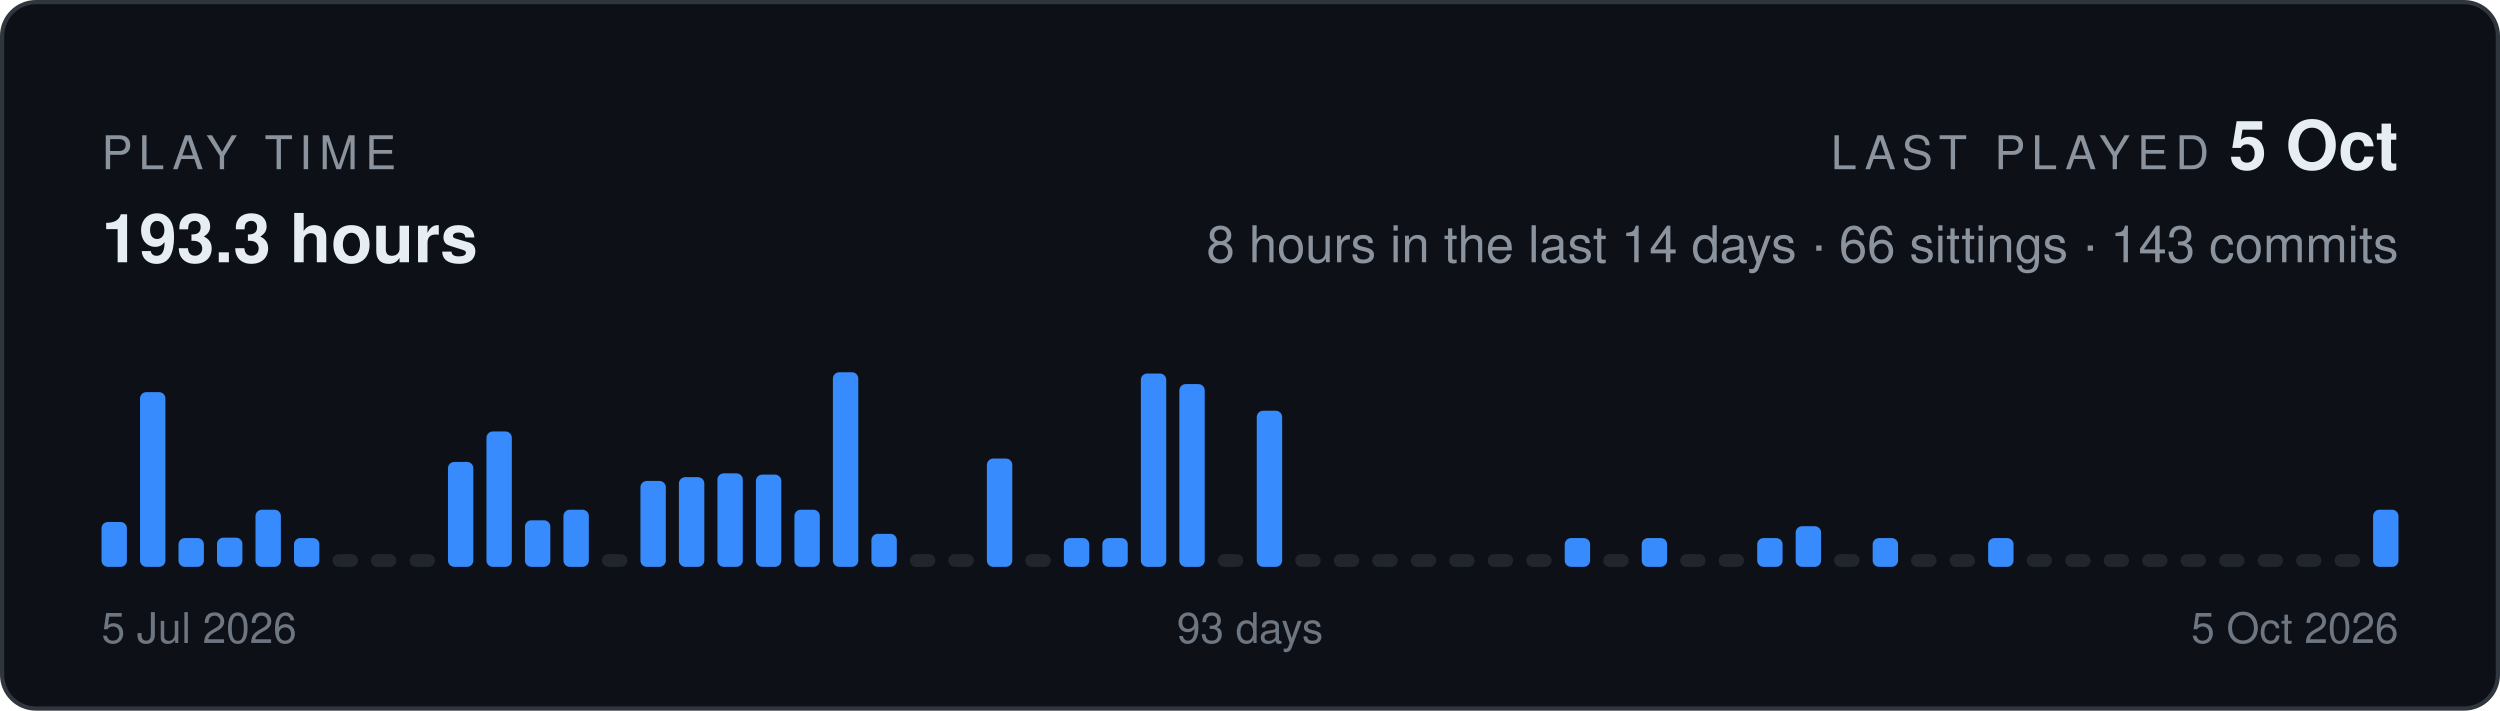
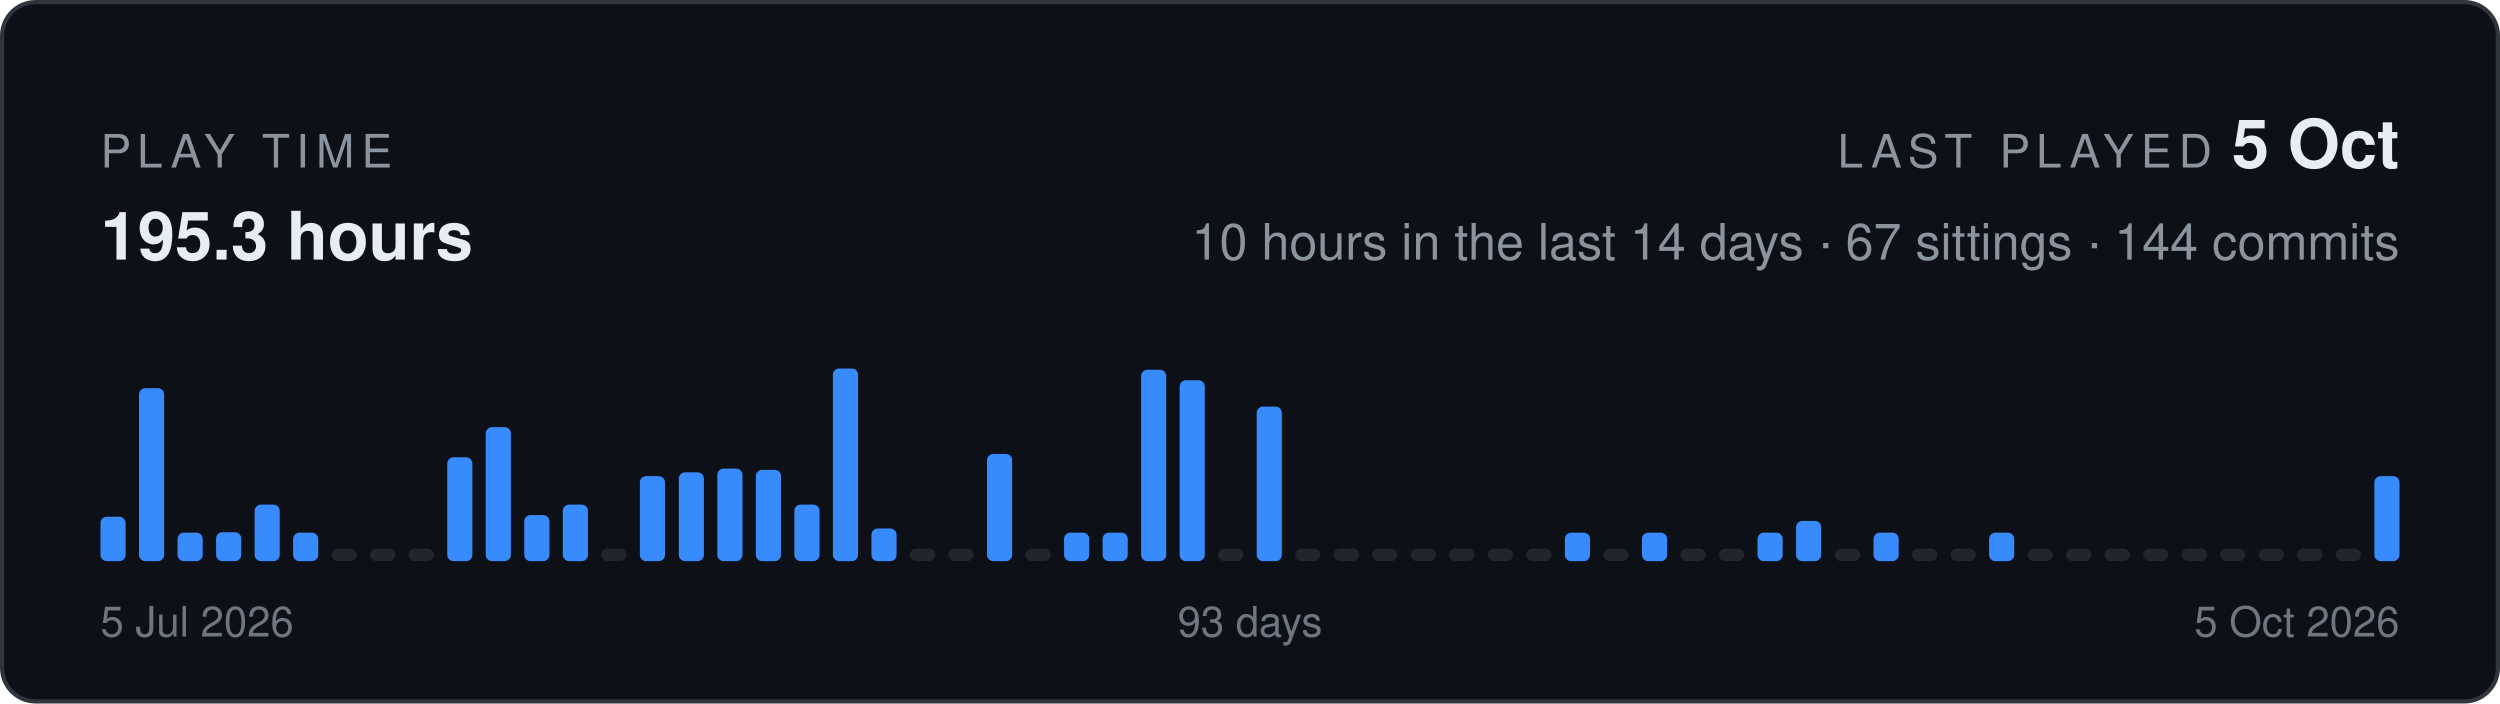
- <svg xmlns="http://www.w3.org/2000/svg" width="591" height="168" viewBox="0 0 591 168" role="img" aria-label="Play time: 193.3 hours over 143 commits, last played 5 Oct">
+ <svg xmlns="http://www.w3.org/2000/svg" width="597" height="168" viewBox="0 0 597 168" role="img" aria-label="Play time: 195.3 hours over 144 commits, last played 5 Oct">
  <style>
    .card { fill: #0d1117; stroke: #30363d }
    text { font-family: -apple-system, BlinkMacSystemFont, "Segoe UI", Helvetica, Arial, sans-serif }
    .label { font-size: 11px; letter-spacing: 1.7px; fill: #8b949e }
    .stat { font-size: 16px; font-weight: 600; letter-spacing: normal; fill: #e6edf3 }
    .note { font-size: 12px; fill: #8b949e }
    .axis { font-size: 10px; fill: #6e7681 }
    .bar { fill: #388bfd }
    .bar-quiet { fill: #21262d }
  </style>
-   <rect class="card" x="0.5" y="0.5" width="590" height="167" rx="8" />
+   <rect class="card" x="0.5" y="0.5" width="596" height="167" rx="8" />
  <text class="label" x="24" y="40">PLAY TIME</text>
-   <text class="stat" x="24" y="62">193.3 hours</text>
-   <text class="label" x="567" y="40" text-anchor="end">LAST PLAYED <tspan class="stat">5 Oct</tspan>
+   <text class="stat" x="24" y="62">195.3 hours</text>
+   <text class="label" x="573" y="40" text-anchor="end">LAST PLAYED <tspan class="stat">5 Oct</tspan>
  </text>
-   <text class="note" x="567" y="62" text-anchor="end">8 hours in the last 14 days   ·   66 sittings   ·   143 commits</text>
+   <text class="note" x="573" y="62" text-anchor="end">10 hours in the last 14 days   ·   67 sittings   ·   144 commits</text>
  <rect class="bar" x="24.0" y="123.4" width="6" height="10.6" rx="1.5" />
-   <rect class="bar" x="33.1" y="92.7" width="6" height="41.3" rx="1.5" />
-   <rect class="bar" x="42.2" y="127.2" width="6" height="6.8" rx="1.5" />
-   <rect class="bar" x="51.3" y="127.1" width="6" height="6.9" rx="1.5" />
-   <rect class="bar" x="60.4" y="120.5" width="6" height="13.5" rx="1.5" />
-   <rect class="bar" x="69.5" y="127.2" width="6" height="6.8" rx="1.5" />
-   <rect class="bar-quiet" x="78.6" y="131.0" width="6" height="3.0" rx="1.5" />
-   <rect class="bar-quiet" x="87.7" y="131.0" width="6" height="3.0" rx="1.5" />
-   <rect class="bar-quiet" x="96.8" y="131.0" width="6" height="3.0" rx="1.5" />
-   <rect class="bar" x="105.9" y="109.2" width="6" height="24.8" rx="1.5" />
-   <rect class="bar" x="115.0" y="102.0" width="6" height="32.0" rx="1.5" />
-   <rect class="bar" x="124.1" y="123.0" width="6" height="11.0" rx="1.5" />
-   <rect class="bar" x="133.2" y="120.5" width="6" height="13.5" rx="1.5" />
-   <rect class="bar-quiet" x="142.3" y="131.0" width="6" height="3.0" rx="1.5" />
-   <rect class="bar" x="151.4" y="113.7" width="6" height="20.3" rx="1.5" />
-   <rect class="bar" x="160.5" y="112.8" width="6" height="21.2" rx="1.5" />
-   <rect class="bar" x="169.6" y="111.9" width="6" height="22.1" rx="1.5" />
-   <rect class="bar" x="178.7" y="112.2" width="6" height="21.8" rx="1.5" />
-   <rect class="bar" x="187.8" y="120.5" width="6" height="13.5" rx="1.5" />
-   <rect class="bar" x="196.9" y="88.0" width="6" height="46.0" rx="1.5" />
-   <rect class="bar" x="206.0" y="126.2" width="6" height="7.8" rx="1.5" />
-   <rect class="bar-quiet" x="215.1" y="131.0" width="6" height="3.0" rx="1.5" />
-   <rect class="bar-quiet" x="224.2" y="131.0" width="6" height="3.0" rx="1.5" />
-   <rect class="bar" x="233.3" y="108.4" width="6" height="25.6" rx="1.5" />
-   <rect class="bar-quiet" x="242.4" y="131.0" width="6" height="3.0" rx="1.5" />
-   <rect class="bar" x="251.5" y="127.2" width="6" height="6.8" rx="1.5" />
-   <rect class="bar" x="260.6" y="127.2" width="6" height="6.8" rx="1.5" />
-   <rect class="bar" x="269.7" y="88.3" width="6" height="45.7" rx="1.5" />
-   <rect class="bar" x="278.8" y="90.8" width="6" height="43.2" rx="1.5" />
-   <rect class="bar-quiet" x="287.9" y="131.0" width="6" height="3.0" rx="1.5" />
-   <rect class="bar" x="297.1" y="97.1" width="6" height="36.9" rx="1.5" />
-   <rect class="bar-quiet" x="306.2" y="131.0" width="6" height="3.0" rx="1.5" />
-   <rect class="bar-quiet" x="315.3" y="131.0" width="6" height="3.0" rx="1.5" />
-   <rect class="bar-quiet" x="324.4" y="131.0" width="6" height="3.0" rx="1.5" />
-   <rect class="bar-quiet" x="333.5" y="131.0" width="6" height="3.0" rx="1.5" />
-   <rect class="bar-quiet" x="342.6" y="131.0" width="6" height="3.0" rx="1.5" />
-   <rect class="bar-quiet" x="351.7" y="131.0" width="6" height="3.0" rx="1.5" />
-   <rect class="bar-quiet" x="360.8" y="131.0" width="6" height="3.0" rx="1.5" />
-   <rect class="bar" x="369.9" y="127.2" width="6" height="6.8" rx="1.5" />
-   <rect class="bar-quiet" x="379.0" y="131.0" width="6" height="3.0" rx="1.5" />
-   <rect class="bar" x="388.1" y="127.2" width="6" height="6.8" rx="1.5" />
-   <rect class="bar-quiet" x="397.2" y="131.0" width="6" height="3.0" rx="1.5" />
-   <rect class="bar-quiet" x="406.3" y="131.0" width="6" height="3.0" rx="1.5" />
-   <rect class="bar" x="415.4" y="127.2" width="6" height="6.8" rx="1.5" />
-   <rect class="bar" x="424.5" y="124.4" width="6" height="9.6" rx="1.5" />
-   <rect class="bar-quiet" x="433.6" y="131.0" width="6" height="3.0" rx="1.5" />
-   <rect class="bar" x="442.7" y="127.2" width="6" height="6.8" rx="1.5" />
-   <rect class="bar-quiet" x="451.8" y="131.0" width="6" height="3.0" rx="1.5" />
-   <rect class="bar-quiet" x="460.9" y="131.0" width="6" height="3.0" rx="1.5" />
-   <rect class="bar" x="470.0" y="127.2" width="6" height="6.8" rx="1.5" />
-   <rect class="bar-quiet" x="479.1" y="131.0" width="6" height="3.0" rx="1.5" />
-   <rect class="bar-quiet" x="488.2" y="131.0" width="6" height="3.0" rx="1.5" />
-   <rect class="bar-quiet" x="497.3" y="131.0" width="6" height="3.0" rx="1.5" />
-   <rect class="bar-quiet" x="506.4" y="131.0" width="6" height="3.0" rx="1.5" />
-   <rect class="bar-quiet" x="515.5" y="131.0" width="6" height="3.0" rx="1.5" />
-   <rect class="bar-quiet" x="524.6" y="131.0" width="6" height="3.0" rx="1.5" />
-   <rect class="bar-quiet" x="533.7" y="131.0" width="6" height="3.0" rx="1.5" />
-   <rect class="bar-quiet" x="542.8" y="131.0" width="6" height="3.0" rx="1.5" />
-   <rect class="bar-quiet" x="551.9" y="131.0" width="6" height="3.0" rx="1.5" />
-   <rect class="bar" x="561.0" y="120.5" width="6" height="13.5" rx="1.5" />
+   <rect class="bar" x="33.2" y="92.7" width="6" height="41.3" rx="1.5" />
+   <rect class="bar" x="42.4" y="127.2" width="6" height="6.8" rx="1.5" />
+   <rect class="bar" x="51.6" y="127.1" width="6" height="6.9" rx="1.5" />
+   <rect class="bar" x="60.8" y="120.5" width="6" height="13.5" rx="1.5" />
+   <rect class="bar" x="70.0" y="127.2" width="6" height="6.8" rx="1.5" />
+   <rect class="bar-quiet" x="79.2" y="131.0" width="6" height="3.0" rx="1.5" />
+   <rect class="bar-quiet" x="88.4" y="131.0" width="6" height="3.0" rx="1.5" />
+   <rect class="bar-quiet" x="97.6" y="131.0" width="6" height="3.0" rx="1.5" />
+   <rect class="bar" x="106.8" y="109.2" width="6" height="24.8" rx="1.5" />
+   <rect class="bar" x="116.0" y="102.0" width="6" height="32.0" rx="1.5" />
+   <rect class="bar" x="125.2" y="123.0" width="6" height="11.0" rx="1.5" />
+   <rect class="bar" x="134.4" y="120.5" width="6" height="13.5" rx="1.5" />
+   <rect class="bar-quiet" x="143.6" y="131.0" width="6" height="3.0" rx="1.5" />
+   <rect class="bar" x="152.8" y="113.7" width="6" height="20.3" rx="1.5" />
+   <rect class="bar" x="162.1" y="112.8" width="6" height="21.2" rx="1.5" />
+   <rect class="bar" x="171.3" y="111.9" width="6" height="22.1" rx="1.5" />
+   <rect class="bar" x="180.5" y="112.2" width="6" height="21.8" rx="1.5" />
+   <rect class="bar" x="189.7" y="120.5" width="6" height="13.5" rx="1.5" />
+   <rect class="bar" x="198.9" y="88.0" width="6" height="46.0" rx="1.5" />
+   <rect class="bar" x="208.1" y="126.2" width="6" height="7.8" rx="1.5" />
+   <rect class="bar-quiet" x="217.3" y="131.0" width="6" height="3.0" rx="1.5" />
+   <rect class="bar-quiet" x="226.5" y="131.0" width="6" height="3.0" rx="1.5" />
+   <rect class="bar" x="235.7" y="108.4" width="6" height="25.6" rx="1.5" />
+   <rect class="bar-quiet" x="244.9" y="131.0" width="6" height="3.0" rx="1.5" />
+   <rect class="bar" x="254.1" y="127.2" width="6" height="6.8" rx="1.5" />
+   <rect class="bar" x="263.3" y="127.2" width="6" height="6.8" rx="1.5" />
+   <rect class="bar" x="272.5" y="88.3" width="6" height="45.7" rx="1.5" />
+   <rect class="bar" x="281.7" y="90.8" width="6" height="43.2" rx="1.5" />
+   <rect class="bar-quiet" x="290.9" y="131.0" width="6" height="3.0" rx="1.5" />
+   <rect class="bar" x="300.1" y="97.1" width="6" height="36.9" rx="1.5" />
+   <rect class="bar-quiet" x="309.3" y="131.0" width="6" height="3.0" rx="1.5" />
+   <rect class="bar-quiet" x="318.5" y="131.0" width="6" height="3.0" rx="1.5" />
+   <rect class="bar-quiet" x="327.7" y="131.0" width="6" height="3.0" rx="1.5" />
+   <rect class="bar-quiet" x="336.9" y="131.0" width="6" height="3.0" rx="1.5" />
+   <rect class="bar-quiet" x="346.1" y="131.0" width="6" height="3.0" rx="1.5" />
+   <rect class="bar-quiet" x="355.3" y="131.0" width="6" height="3.0" rx="1.5" />
+   <rect class="bar-quiet" x="364.5" y="131.0" width="6" height="3.0" rx="1.5" />
+   <rect class="bar" x="373.7" y="127.2" width="6" height="6.8" rx="1.5" />
+   <rect class="bar-quiet" x="382.9" y="131.0" width="6" height="3.0" rx="1.5" />
+   <rect class="bar" x="392.1" y="127.2" width="6" height="6.8" rx="1.5" />
+   <rect class="bar-quiet" x="401.3" y="131.0" width="6" height="3.0" rx="1.5" />
+   <rect class="bar-quiet" x="410.5" y="131.0" width="6" height="3.0" rx="1.5" />
+   <rect class="bar" x="419.7" y="127.2" width="6" height="6.8" rx="1.5" />
+   <rect class="bar" x="428.9" y="124.4" width="6" height="9.6" rx="1.5" />
+   <rect class="bar-quiet" x="438.2" y="131.0" width="6" height="3.0" rx="1.5" />
+   <rect class="bar" x="447.4" y="127.2" width="6" height="6.8" rx="1.5" />
+   <rect class="bar-quiet" x="456.6" y="131.0" width="6" height="3.0" rx="1.5" />
+   <rect class="bar-quiet" x="465.8" y="131.0" width="6" height="3.0" rx="1.5" />
+   <rect class="bar" x="475.0" y="127.2" width="6" height="6.8" rx="1.5" />
+   <rect class="bar-quiet" x="484.2" y="131.0" width="6" height="3.0" rx="1.5" />
+   <rect class="bar-quiet" x="493.4" y="131.0" width="6" height="3.0" rx="1.5" />
+   <rect class="bar-quiet" x="502.6" y="131.0" width="6" height="3.0" rx="1.5" />
+   <rect class="bar-quiet" x="511.8" y="131.0" width="6" height="3.0" rx="1.5" />
+   <rect class="bar-quiet" x="521.0" y="131.0" width="6" height="3.0" rx="1.5" />
+   <rect class="bar-quiet" x="530.2" y="131.0" width="6" height="3.0" rx="1.5" />
+   <rect class="bar-quiet" x="539.4" y="131.0" width="6" height="3.0" rx="1.5" />
+   <rect class="bar-quiet" x="548.6" y="131.0" width="6" height="3.0" rx="1.5" />
+   <rect class="bar-quiet" x="557.8" y="131.0" width="6" height="3.0" rx="1.5" />
+   <rect class="bar" x="567.0" y="113.7" width="6" height="20.3" rx="1.5" />
  <text class="axis" x="24" y="152">5 Jul 2026</text>
-   <text class="axis" x="295.5" y="152" text-anchor="middle">93 days</text>
-   <text class="axis" x="567" y="152" text-anchor="end">5 Oct 2026</text>
+   <text class="axis" x="298.5" y="152" text-anchor="middle">93 days</text>
+   <text class="axis" x="573" y="152" text-anchor="end">5 Oct 2026</text>
</svg>
